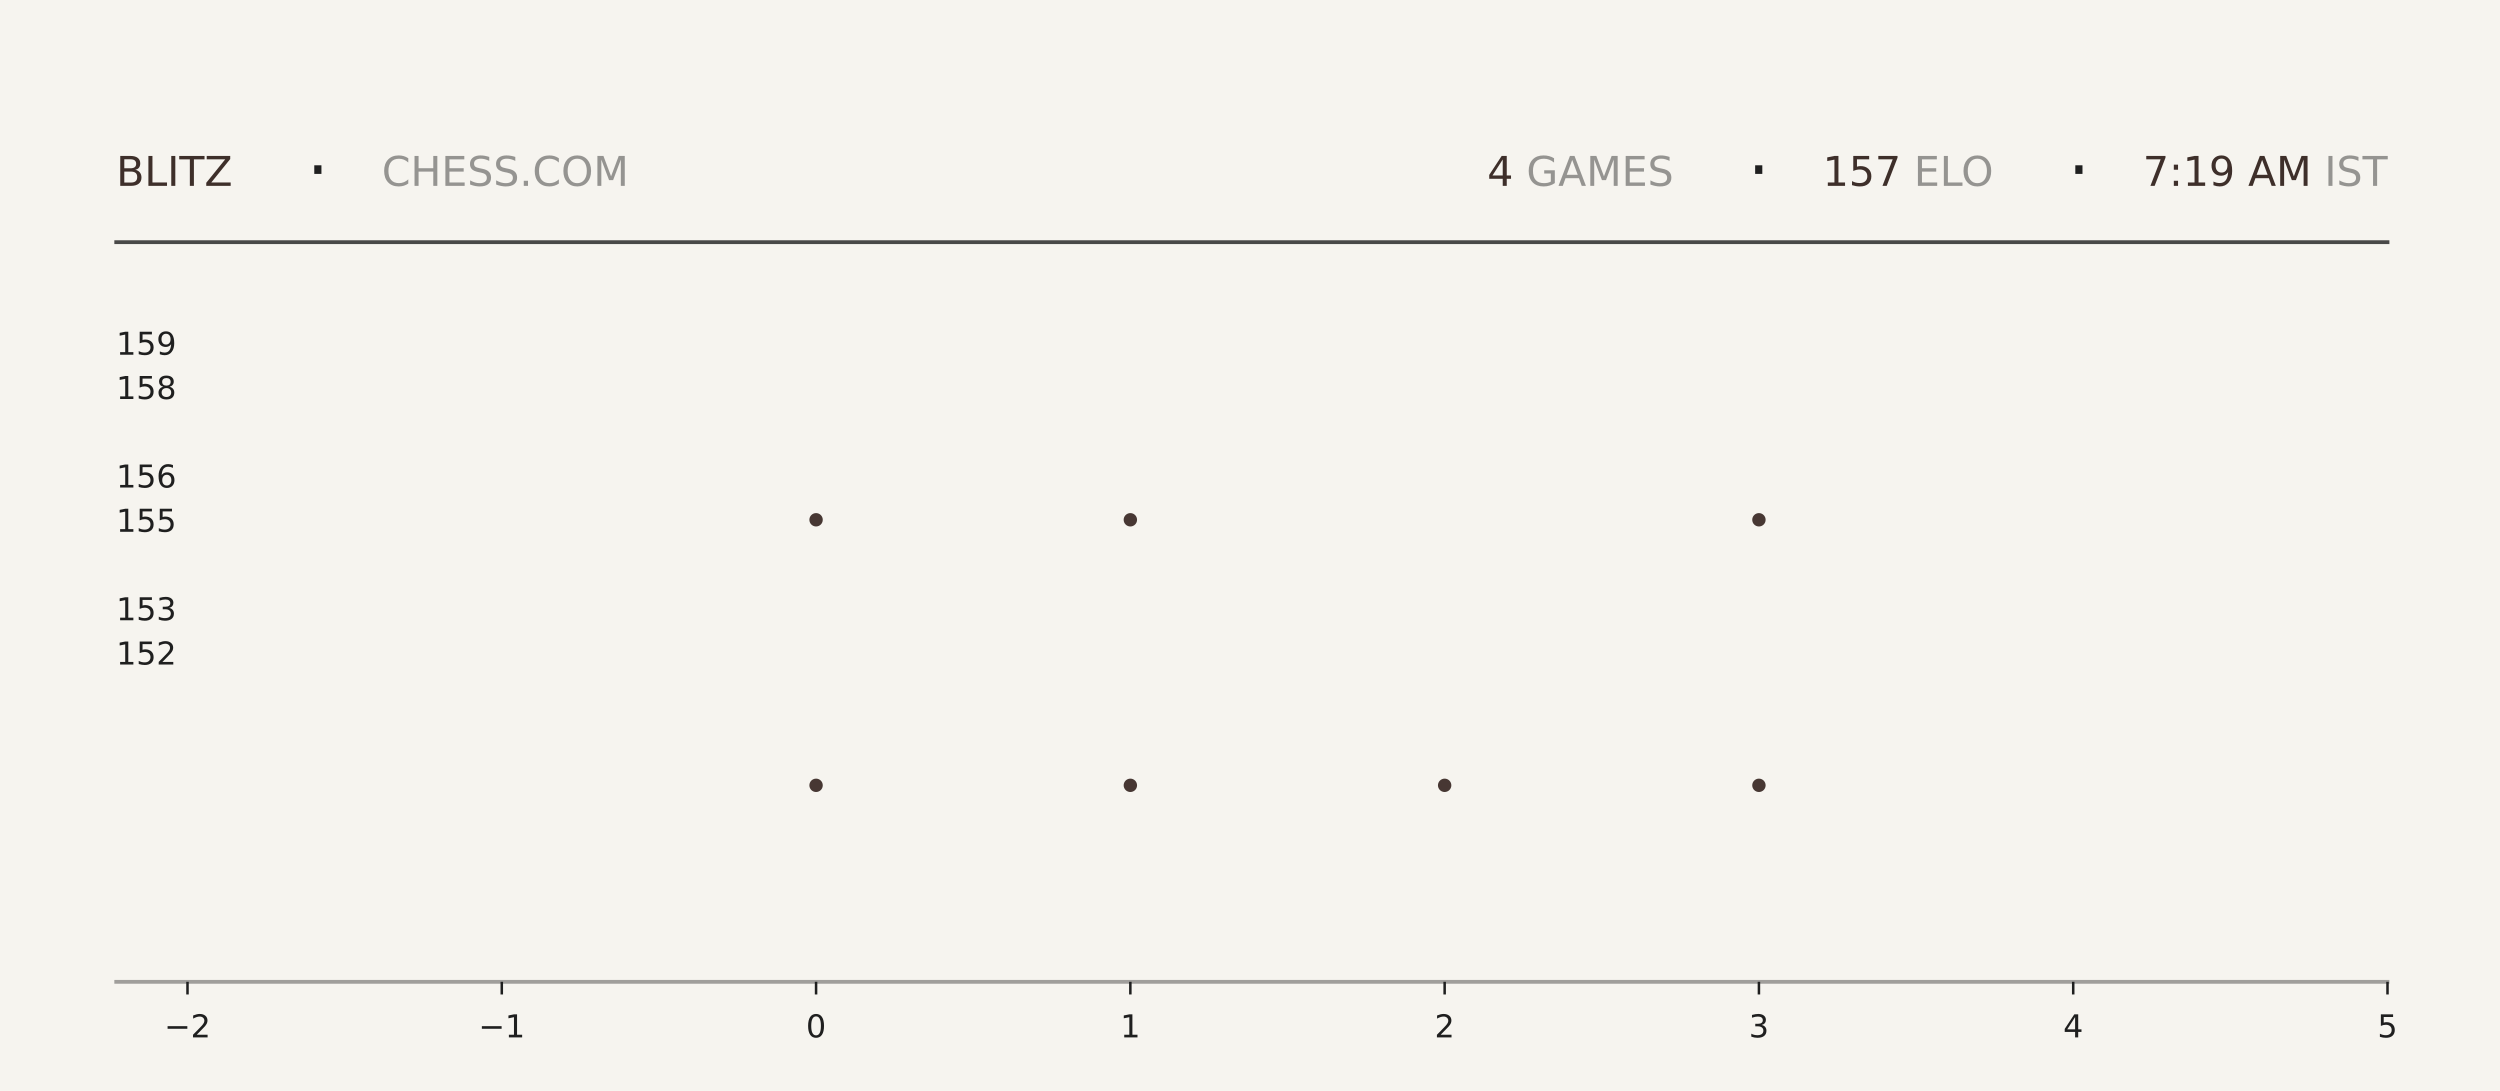
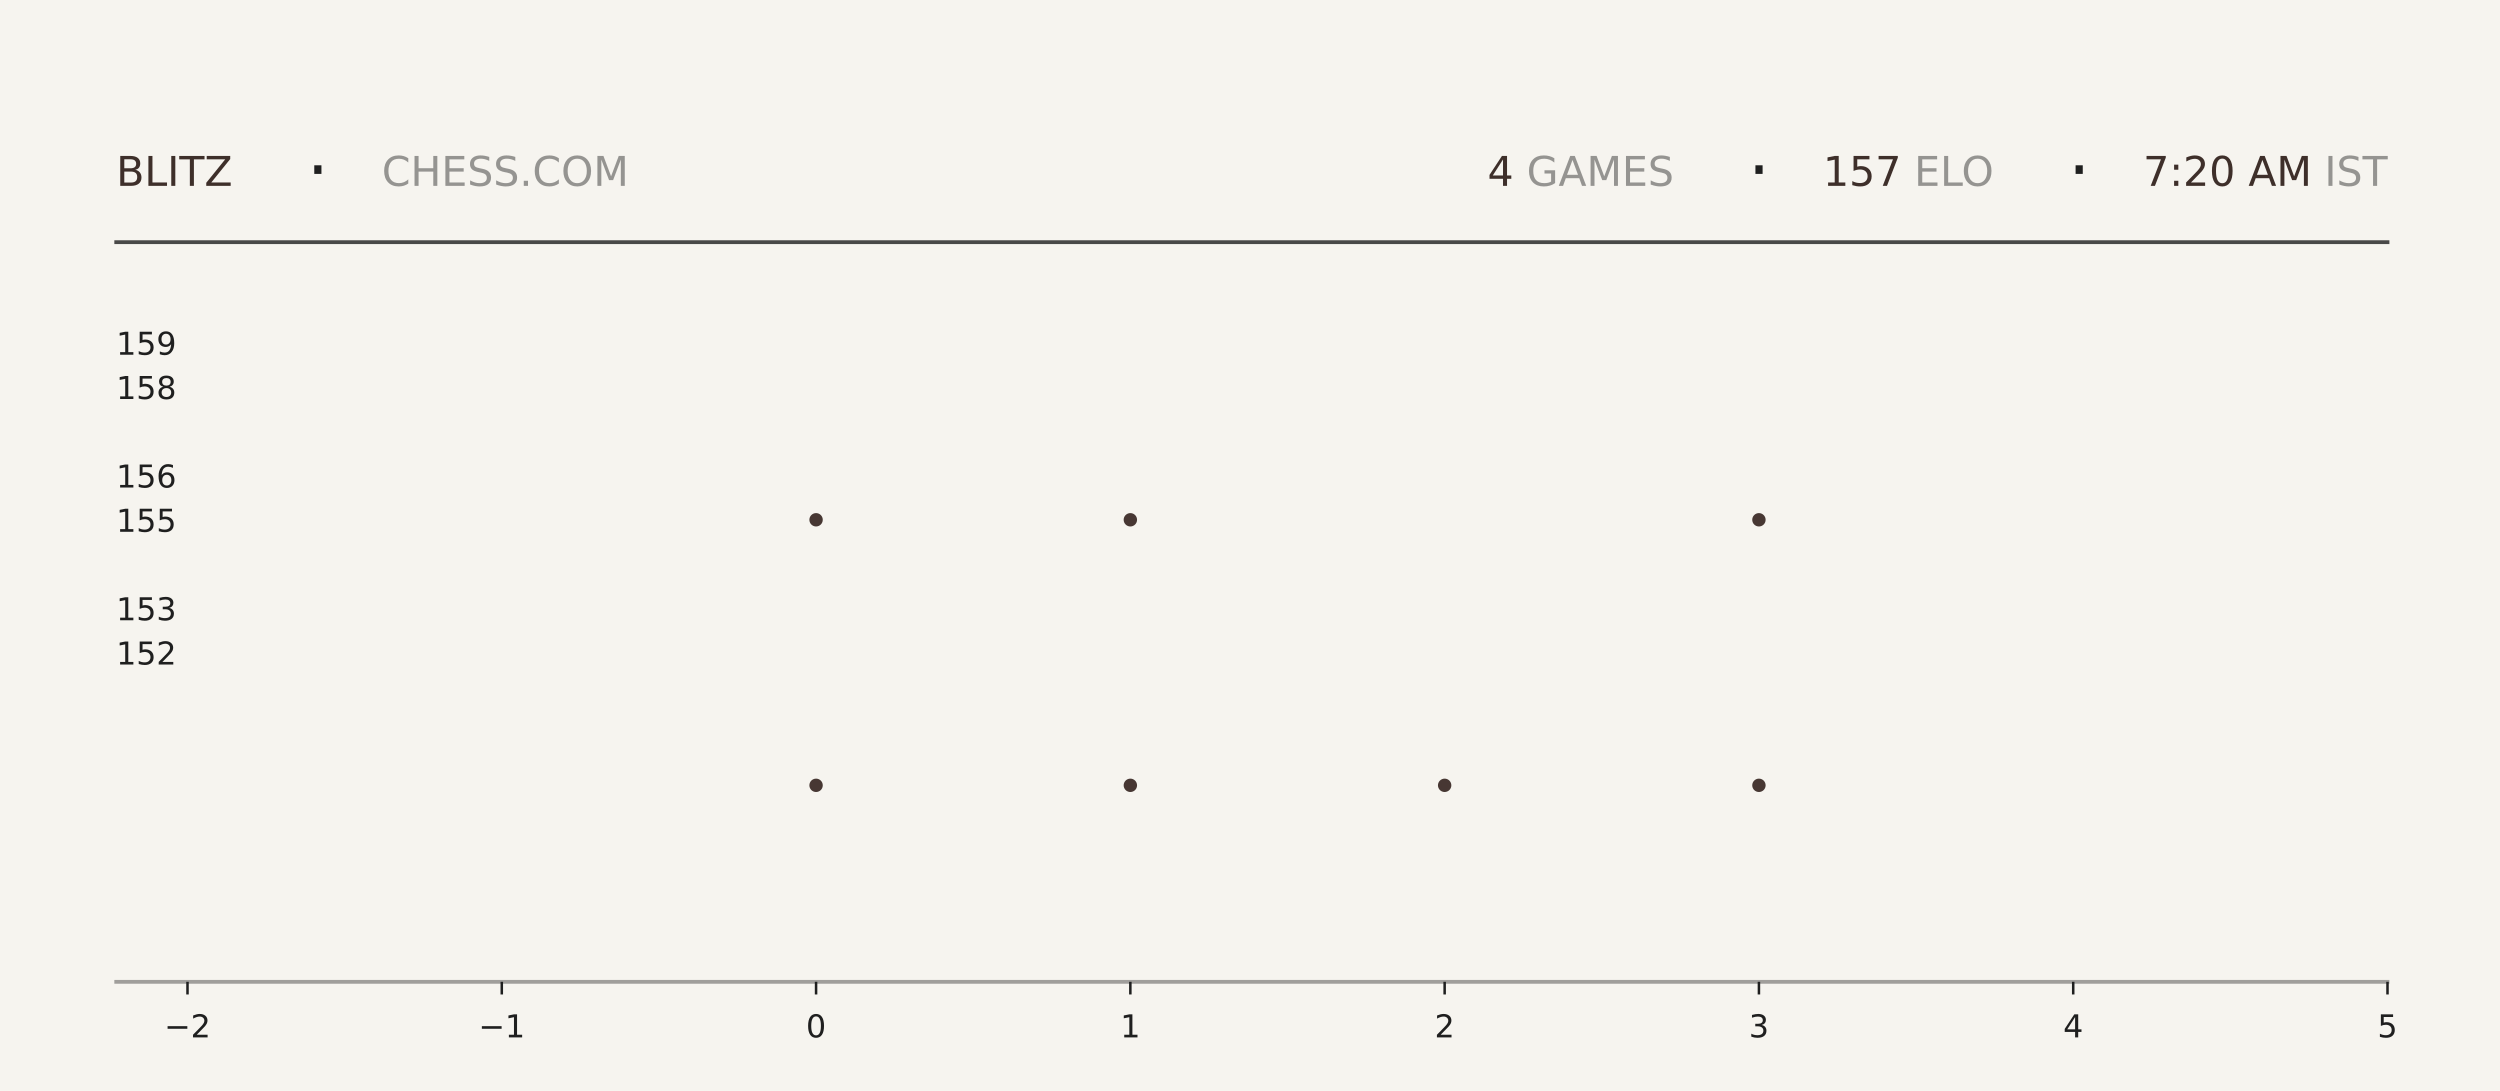
<svg xmlns="http://www.w3.org/2000/svg" xmlns:xlink="http://www.w3.org/1999/xlink" width="792pt" height="345.6pt" viewBox="0 0 792 345.6" version="1.1">
  <defs>
    <style type="text/css">*{stroke-linejoin: round; stroke-linecap: butt}</style>
  </defs>
  <g id="figure_1">
    <g id="patch_1">
      <path d="M 0 345.6  L 792 345.6  L 792 0  L 0 0  z " style="fill: #f6f4ef" />
    </g>
    <g id="axes_1">
      <g id="patch_2">
        <path d="M 59.4 311.04  L 756.36 311.04  L 756.36 103.68  L 59.4 103.68  z " style="fill: #f6f4ef" />
      </g>
      <g id="PathCollection_1">
        <defs>
-           <path id="ma53ef2750d" d="M 0 2.121  C 0.563 2.121 1.102 1.898 1.5 1.5  C 1.898 1.102 2.121 0.563 2.121 0  C 2.121 -0.563 1.898 -1.102 1.5 -1.5  C 1.102 -1.898 0.563 -2.121 0 -2.121  C -0.563 -2.121 -1.102 -1.898 -1.5 -1.5  C -1.898 -1.102 -2.121 -0.563 -2.121 0  C -2.121 0.563 -1.898 1.102 -1.5 1.5  C -1.102 1.898 -0.563 2.121 0 2.121  z " />
-         </defs>
-         <g clip-path="url(#p6e34676927)">
-           <use xlink:href="#ma53ef2750d" x="258.531" y="248.79" style="fill: #3e2f2a; fill-opacity: 0.95" />
-           <use xlink:href="#ma53ef2750d" x="258.531" y="164.668" style="fill: #3e2f2a; fill-opacity: 0.95" />
+           <path id="mca7c7897b0" d="M 0 2.121  C 0.563 2.121 1.102 1.898 1.5 1.5  C 1.898 1.102 2.121 0.563 2.121 0  C 2.121 -0.563 1.898 -1.102 1.5 -1.5  C 1.102 -1.898 0.563 -2.121 0 -2.121  C -0.563 -2.121 -1.102 -1.898 -1.5 -1.5  C -1.898 -1.102 -2.121 -0.563 -2.121 0  C -2.121 0.563 -1.898 1.102 -1.5 1.5  C -1.102 1.898 -0.563 2.121 0 2.121  z " />
+         </defs>
+         <g clip-path="url(#p9f4ff96ddb)">
+           <use xlink:href="#mca7c7897b0" x="258.531" y="248.79" style="fill: #3e2f2a; fill-opacity: 0.95" />
+           <use xlink:href="#mca7c7897b0" x="258.531" y="164.668" style="fill: #3e2f2a; fill-opacity: 0.95" />
        </g>
      </g>
      <g id="PathCollection_2">
-         <g clip-path="url(#p6e34676927)">
-           <use xlink:href="#ma53ef2750d" x="358.097" y="248.79" style="fill: #3e2f2a; fill-opacity: 0.95" />
-           <use xlink:href="#ma53ef2750d" x="358.097" y="164.668" style="fill: #3e2f2a; fill-opacity: 0.95" />
-           <use xlink:href="#ma53ef2750d" x="358.097" y="80.547" style="fill: #3e2f2a; fill-opacity: 0.95" />
+         <g clip-path="url(#p9f4ff96ddb)">
+           <use xlink:href="#mca7c7897b0" x="358.097" y="248.79" style="fill: #3e2f2a; fill-opacity: 0.95" />
+           <use xlink:href="#mca7c7897b0" x="358.097" y="164.668" style="fill: #3e2f2a; fill-opacity: 0.95" />
+           <use xlink:href="#mca7c7897b0" x="358.097" y="80.547" style="fill: #3e2f2a; fill-opacity: 0.95" />
        </g>
      </g>
      <g id="PathCollection_3">
-         <g clip-path="url(#p6e34676927)">
-           <use xlink:href="#ma53ef2750d" x="457.663" y="248.79" style="fill: #3e2f2a; fill-opacity: 0.95" />
+         <g clip-path="url(#p9f4ff96ddb)">
+           <use xlink:href="#mca7c7897b0" x="457.663" y="248.79" style="fill: #3e2f2a; fill-opacity: 0.95" />
        </g>
      </g>
      <g id="PathCollection_4">
-         <g clip-path="url(#p6e34676927)">
-           <use xlink:href="#ma53ef2750d" x="557.229" y="248.79" style="fill: #3e2f2a; fill-opacity: 0.95" />
-           <use xlink:href="#ma53ef2750d" x="557.229" y="164.668" style="fill: #3e2f2a; fill-opacity: 0.95" />
-           <use xlink:href="#ma53ef2750d" x="557.229" y="80.547" style="fill: #3e2f2a; fill-opacity: 0.95" />
+         <g clip-path="url(#p9f4ff96ddb)">
+           <use xlink:href="#mca7c7897b0" x="557.229" y="248.79" style="fill: #3e2f2a; fill-opacity: 0.95" />
+           <use xlink:href="#mca7c7897b0" x="557.229" y="164.668" style="fill: #3e2f2a; fill-opacity: 0.95" />
+           <use xlink:href="#mca7c7897b0" x="557.229" y="80.547" style="fill: #3e2f2a; fill-opacity: 0.95" />
        </g>
      </g>
      <g id="matplotlib.axis_1">
        <g id="xtick_1">
          <g id="line2d_1">
            <defs>
-               <path id="m54cd34891a" d="M 0 0  L 0 4  " style="stroke: #1f1f1f; stroke-width: 0.8" />
+               <path id="mb375765076" d="M 0 0  L 0 4  " style="stroke: #1f1f1f; stroke-width: 0.8" />
            </defs>
            <g>
-               <use xlink:href="#m54cd34891a" x="59.4" y="311.04" style="fill: #1f1f1f; stroke: #1f1f1f; stroke-width: 0.8" />
+               <use xlink:href="#mb375765076" x="59.4" y="311.04" style="fill: #1f1f1f; stroke: #1f1f1f; stroke-width: 0.8" />
            </g>
          </g>
          <g id="text_1">
            <g style="fill: #1f1f1f" transform="translate(52.02891 328.6384) scale(0.1 -0.1)">
              <defs>
                <path id="DejaVuSans-2212" d="M 678 2272  L 4684 2272  L 4684 1741  L 678 1741  L 678 2272  z " transform="scale(0.015625)" />
                <path id="DejaVuSans-32" d="M 1228 531  L 3431 531  L 3431 0  L 469 0  L 469 531  Q 828 903 1448 1529  Q 2069 2156 2228 2338  Q 2531 2678 2651 2914  Q 2772 3150 2772 3378  Q 2772 3750 2511 3984  Q 2250 4219 1831 4219  Q 1534 4219 1204 4116  Q 875 4013 500 3803  L 500 4441  Q 881 4594 1212 4672  Q 1544 4750 1819 4750  Q 2544 4750 2975 4387  Q 3406 4025 3406 3419  Q 3406 3131 3298 2873  Q 3191 2616 2906 2266  Q 2828 2175 2409 1742  Q 1991 1309 1228 531  z " transform="scale(0.015625)" />
              </defs>
              <use xlink:href="#DejaVuSans-2212" />
              <use xlink:href="#DejaVuSans-32" transform="translate(83.78906 0)" />
            </g>
          </g>
        </g>
        <g id="xtick_2">
          <g id="line2d_2">
            <g>
-               <use xlink:href="#m54cd34891a" x="158.966" y="311.04" style="fill: #1f1f1f; stroke: #1f1f1f; stroke-width: 0.8" />
+               <use xlink:href="#mb375765076" x="158.966" y="311.04" style="fill: #1f1f1f; stroke: #1f1f1f; stroke-width: 0.8" />
            </g>
          </g>
          <g id="text_2">
            <g style="fill: #1f1f1f" transform="translate(151.5946 328.6384) scale(0.1 -0.1)">
              <defs>
                <path id="DejaVuSans-31" d="M 794 531  L 1825 531  L 1825 4091  L 703 3866  L 703 4441  L 1819 4666  L 2450 4666  L 2450 531  L 3481 531  L 3481 0  L 794 0  L 794 531  z " transform="scale(0.015625)" />
              </defs>
              <use xlink:href="#DejaVuSans-2212" />
              <use xlink:href="#DejaVuSans-31" transform="translate(83.78906 0)" />
            </g>
          </g>
        </g>
        <g id="xtick_3">
          <g id="line2d_3">
            <g>
-               <use xlink:href="#m54cd34891a" x="258.531" y="311.04" style="fill: #1f1f1f; stroke: #1f1f1f; stroke-width: 0.8" />
+               <use xlink:href="#mb375765076" x="258.531" y="311.04" style="fill: #1f1f1f; stroke: #1f1f1f; stroke-width: 0.8" />
            </g>
          </g>
          <g id="text_3">
            <g style="fill: #1f1f1f" transform="translate(255.3502 328.6384) scale(0.1 -0.1)">
              <defs>
                <path id="DejaVuSans-30" d="M 2034 4250  Q 1547 4250 1301 3770  Q 1056 3291 1056 2328  Q 1056 1369 1301 889  Q 1547 409 2034 409  Q 2525 409 2770 889  Q 3016 1369 3016 2328  Q 3016 3291 2770 3770  Q 2525 4250 2034 4250  z M 2034 4750  Q 2819 4750 3233 4129  Q 3647 3509 3647 2328  Q 3647 1150 3233 529  Q 2819 -91 2034 -91  Q 1250 -91 836 529  Q 422 1150 422 2328  Q 422 3509 836 4129  Q 1250 4750 2034 4750  z " transform="scale(0.015625)" />
              </defs>
              <use xlink:href="#DejaVuSans-30" />
            </g>
          </g>
        </g>
        <g id="xtick_4">
          <g id="line2d_4">
            <g>
-               <use xlink:href="#m54cd34891a" x="358.097" y="311.04" style="fill: #1f1f1f; stroke: #1f1f1f; stroke-width: 0.8" />
+               <use xlink:href="#mb375765076" x="358.097" y="311.04" style="fill: #1f1f1f; stroke: #1f1f1f; stroke-width: 0.8" />
            </g>
          </g>
          <g id="text_4">
            <g style="fill: #1f1f1f" transform="translate(354.9159 328.6384) scale(0.1 -0.1)">
              <use xlink:href="#DejaVuSans-31" />
            </g>
          </g>
        </g>
        <g id="xtick_5">
          <g id="line2d_5">
            <g>
-               <use xlink:href="#m54cd34891a" x="457.663" y="311.04" style="fill: #1f1f1f; stroke: #1f1f1f; stroke-width: 0.8" />
+               <use xlink:href="#mb375765076" x="457.663" y="311.04" style="fill: #1f1f1f; stroke: #1f1f1f; stroke-width: 0.8" />
            </g>
          </g>
          <g id="text_5">
            <g style="fill: #1f1f1f" transform="translate(454.4816 328.6384) scale(0.1 -0.1)">
              <use xlink:href="#DejaVuSans-32" />
            </g>
          </g>
        </g>
        <g id="xtick_6">
          <g id="line2d_6">
            <g>
-               <use xlink:href="#m54cd34891a" x="557.229" y="311.04" style="fill: #1f1f1f; stroke: #1f1f1f; stroke-width: 0.8" />
+               <use xlink:href="#mb375765076" x="557.229" y="311.04" style="fill: #1f1f1f; stroke: #1f1f1f; stroke-width: 0.8" />
            </g>
          </g>
          <g id="text_6">
            <g style="fill: #1f1f1f" transform="translate(554.0473 328.6384) scale(0.1 -0.1)">
              <defs>
                <path id="DejaVuSans-33" d="M 2597 2516  Q 3050 2419 3304 2112  Q 3559 1806 3559 1356  Q 3559 666 3084 287  Q 2609 -91 1734 -91  Q 1441 -91 1130 -33  Q 819 25 488 141  L 488 750  Q 750 597 1062 519  Q 1375 441 1716 441  Q 2309 441 2620 675  Q 2931 909 2931 1356  Q 2931 1769 2642 2001  Q 2353 2234 1838 2234  L 1294 2234  L 1294 2753  L 1863 2753  Q 2328 2753 2575 2939  Q 2822 3125 2822 3475  Q 2822 3834 2567 4026  Q 2313 4219 1838 4219  Q 1578 4219 1281 4162  Q 984 4106 628 3988  L 628 4550  Q 988 4650 1302 4700  Q 1616 4750 1894 4750  Q 2613 4750 3031 4423  Q 3450 4097 3450 3541  Q 3450 3153 3228 2886  Q 3006 2619 2597 2516  z " transform="scale(0.015625)" />
              </defs>
              <use xlink:href="#DejaVuSans-33" />
            </g>
          </g>
        </g>
        <g id="xtick_7">
          <g id="line2d_7">
            <g>
-               <use xlink:href="#m54cd34891a" x="656.794" y="311.04" style="fill: #1f1f1f; stroke: #1f1f1f; stroke-width: 0.8" />
+               <use xlink:href="#mb375765076" x="656.794" y="311.04" style="fill: #1f1f1f; stroke: #1f1f1f; stroke-width: 0.8" />
            </g>
          </g>
          <g id="text_7">
            <g style="fill: #1f1f1f" transform="translate(653.613 328.6384) scale(0.1 -0.1)">
              <defs>
                <path id="DejaVuSans-34" d="M 2419 4116  L 825 1625  L 2419 1625  L 2419 4116  z M 2253 4666  L 3047 4666  L 3047 1625  L 3713 1625  L 3713 1100  L 3047 1100  L 3047 0  L 2419 0  L 2419 1100  L 313 1100  L 313 1709  L 2253 4666  z " transform="scale(0.015625)" />
              </defs>
              <use xlink:href="#DejaVuSans-34" />
            </g>
          </g>
        </g>
        <g id="xtick_8">
          <g id="line2d_8">
            <g>
-               <use xlink:href="#m54cd34891a" x="756.36" y="311.04" style="fill: #1f1f1f; stroke: #1f1f1f; stroke-width: 0.8" />
+               <use xlink:href="#mb375765076" x="756.36" y="311.04" style="fill: #1f1f1f; stroke: #1f1f1f; stroke-width: 0.8" />
            </g>
          </g>
          <g id="text_8">
            <g style="fill: #1f1f1f" transform="translate(753.1788 328.6384) scale(0.1 -0.1)">
              <defs>
                <path id="DejaVuSans-35" d="M 691 4666  L 3169 4666  L 3169 4134  L 1269 4134  L 1269 2991  Q 1406 3038 1543 3061  Q 1681 3084 1819 3084  Q 2600 3084 3056 2656  Q 3513 2228 3513 1497  Q 3513 744 3044 326  Q 2575 -91 1722 -91  Q 1428 -91 1123 -41  Q 819 9 494 109  L 494 744  Q 775 591 1075 516  Q 1375 441 1709 441  Q 2250 441 2565 725  Q 2881 1009 2881 1497  Q 2881 1984 2565 2268  Q 2250 2553 1709 2553  Q 1456 2553 1204 2497  Q 953 2441 691 2322  L 691 4666  z " transform="scale(0.015625)" />
              </defs>
              <use xlink:href="#DejaVuSans-35" />
            </g>
          </g>
        </g>
      </g>
      <g id="matplotlib.axis_2">
        <g id="ytick_1">
          <g id="line2d_9" />
          <g id="text_9">
            <g style="fill: #1f1f1f" transform="translate(36.8125 210.5283) scale(0.1 -0.1)">
              <use xlink:href="#DejaVuSans-31" />
              <use xlink:href="#DejaVuSans-35" transform="translate(63.62305 0)" />
              <use xlink:href="#DejaVuSans-32" transform="translate(127.2461 0)" />
            </g>
          </g>
        </g>
        <g id="ytick_2">
          <g id="line2d_10" />
          <g id="text_10">
            <g style="fill: #1f1f1f" transform="translate(36.8125 196.508) scale(0.1 -0.1)">
              <use xlink:href="#DejaVuSans-31" />
              <use xlink:href="#DejaVuSans-35" transform="translate(63.62305 0)" />
              <use xlink:href="#DejaVuSans-33" transform="translate(127.2461 0)" />
            </g>
          </g>
        </g>
        <g id="ytick_3">
          <g id="line2d_11" />
          <g id="text_11">
            <g style="fill: #1f1f1f" transform="translate(36.8125 168.4675) scale(0.1 -0.1)">
              <use xlink:href="#DejaVuSans-31" />
              <use xlink:href="#DejaVuSans-35" transform="translate(63.62305 0)" />
              <use xlink:href="#DejaVuSans-35" transform="translate(127.2461 0)" />
            </g>
          </g>
        </g>
        <g id="ytick_4">
          <g id="line2d_12" />
          <g id="text_12">
            <g style="fill: #1f1f1f" transform="translate(36.8125 154.4472) scale(0.1 -0.1)">
              <defs>
                <path id="DejaVuSans-36" d="M 2113 2584  Q 1688 2584 1439 2293  Q 1191 2003 1191 1497  Q 1191 994 1439 701  Q 1688 409 2113 409  Q 2538 409 2786 701  Q 3034 994 3034 1497  Q 3034 2003 2786 2293  Q 2538 2584 2113 2584  z M 3366 4563  L 3366 3988  Q 3128 4100 2886 4159  Q 2644 4219 2406 4219  Q 1781 4219 1451 3797  Q 1122 3375 1075 2522  Q 1259 2794 1537 2939  Q 1816 3084 2150 3084  Q 2853 3084 3261 2657  Q 3669 2231 3669 1497  Q 3669 778 3244 343  Q 2819 -91 2113 -91  Q 1303 -91 875 529  Q 447 1150 447 2328  Q 447 3434 972 4092  Q 1497 4750 2381 4750  Q 2619 4750 2861 4703  Q 3103 4656 3366 4563  z " transform="scale(0.015625)" />
              </defs>
              <use xlink:href="#DejaVuSans-31" />
              <use xlink:href="#DejaVuSans-35" transform="translate(63.62305 0)" />
              <use xlink:href="#DejaVuSans-36" transform="translate(127.2461 0)" />
            </g>
          </g>
        </g>
        <g id="ytick_5">
          <g id="line2d_13" />
          <g id="text_13">
            <g style="fill: #1f1f1f" transform="translate(36.8125 126.4066) scale(0.1 -0.1)">
              <defs>
                <path id="DejaVuSans-38" d="M 2034 2216  Q 1584 2216 1326 1975  Q 1069 1734 1069 1313  Q 1069 891 1326 650  Q 1584 409 2034 409  Q 2484 409 2743 651  Q 3003 894 3003 1313  Q 3003 1734 2745 1975  Q 2488 2216 2034 2216  z M 1403 2484  Q 997 2584 770 2862  Q 544 3141 544 3541  Q 544 4100 942 4425  Q 1341 4750 2034 4750  Q 2731 4750 3128 4425  Q 3525 4100 3525 3541  Q 3525 3141 3298 2862  Q 3072 2584 2669 2484  Q 3125 2378 3379 2068  Q 3634 1759 3634 1313  Q 3634 634 3220 271  Q 2806 -91 2034 -91  Q 1263 -91 848 271  Q 434 634 434 1313  Q 434 1759 690 2068  Q 947 2378 1403 2484  z M 1172 3481  Q 1172 3119 1398 2916  Q 1625 2713 2034 2713  Q 2441 2713 2670 2916  Q 2900 3119 2900 3481  Q 2900 3844 2670 4047  Q 2441 4250 2034 4250  Q 1625 4250 1398 4047  Q 1172 3844 1172 3481  z " transform="scale(0.015625)" />
              </defs>
              <use xlink:href="#DejaVuSans-31" />
              <use xlink:href="#DejaVuSans-35" transform="translate(63.62305 0)" />
              <use xlink:href="#DejaVuSans-38" transform="translate(127.2461 0)" />
            </g>
          </g>
        </g>
        <g id="ytick_6">
          <g id="line2d_14" />
          <g id="text_14">
            <g style="fill: #1f1f1f" transform="translate(36.8125 112.3863) scale(0.1 -0.1)">
              <defs>
                <path id="DejaVuSans-39" d="M 703 97  L 703 672  Q 941 559 1184 500  Q 1428 441 1663 441  Q 2288 441 2617 861  Q 2947 1281 2994 2138  Q 2813 1869 2534 1725  Q 2256 1581 1919 1581  Q 1219 1581 811 2004  Q 403 2428 403 3163  Q 403 3881 828 4315  Q 1253 4750 1959 4750  Q 2769 4750 3195 4129  Q 3622 3509 3622 2328  Q 3622 1225 3098 567  Q 2575 -91 1691 -91  Q 1453 -91 1209 -44  Q 966 3 703 97  z M 1959 2075  Q 2384 2075 2632 2365  Q 2881 2656 2881 3163  Q 2881 3666 2632 3958  Q 2384 4250 1959 4250  Q 1534 4250 1286 3958  Q 1038 3666 1038 3163  Q 1038 2656 1286 2365  Q 1534 2075 1959 2075  z " transform="scale(0.015625)" />
              </defs>
              <use xlink:href="#DejaVuSans-31" />
              <use xlink:href="#DejaVuSans-35" transform="translate(63.62305 0)" />
              <use xlink:href="#DejaVuSans-39" transform="translate(127.2461 0)" />
            </g>
          </g>
        </g>
      </g>
    </g>
    <g id="line2d_15">
      <path d="M 36.82 76.723  L 756.36 76.723  " style="fill: none; stroke: #1f1f1f; stroke-opacity: 0.8; stroke-width: 1.2; stroke-linecap: square" />
    </g>
    <g id="line2d_16">
      <path d="M 36.82 311.04  L 756.36 311.04  " style="fill: none; stroke: #1f1f1f; stroke-opacity: 0.4; stroke-width: 1.2; stroke-linecap: square" />
    </g>
    <g id="text_15">
      <g style="fill: #3e2f2a" transform="translate(36.82 58.88319) scale(0.13 -0.13)">
        <defs>
          <path id="DejaVuSans-42" d="M 1259 2228  L 1259 519  L 2272 519  Q 2781 519 3026 730  Q 3272 941 3272 1375  Q 3272 1813 3026 2020  Q 2781 2228 2272 2228  L 1259 2228  z M 1259 4147  L 1259 2741  L 2194 2741  Q 2656 2741 2882 2914  Q 3109 3088 3109 3444  Q 3109 3797 2882 3972  Q 2656 4147 2194 4147  L 1259 4147  z M 628 4666  L 2241 4666  Q 2963 4666 3353 4366  Q 3744 4066 3744 3513  Q 3744 3084 3544 2831  Q 3344 2578 2956 2516  Q 3422 2416 3680 2098  Q 3938 1781 3938 1306  Q 3938 681 3513 340  Q 3088 0 2303 0  L 628 0  L 628 4666  z " transform="scale(0.015625)" />
          <path id="DejaVuSans-4c" d="M 628 4666  L 1259 4666  L 1259 531  L 3531 531  L 3531 0  L 628 0  L 628 4666  z " transform="scale(0.015625)" />
          <path id="DejaVuSans-49" d="M 628 4666  L 1259 4666  L 1259 0  L 628 0  L 628 4666  z " transform="scale(0.015625)" />
          <path id="DejaVuSans-54" d="M -19 4666  L 3928 4666  L 3928 4134  L 2272 4134  L 2272 0  L 1638 0  L 1638 4134  L -19 4134  L -19 4666  z " transform="scale(0.015625)" />
          <path id="DejaVuSans-5a" d="M 359 4666  L 4025 4666  L 4025 4184  L 1075 531  L 4097 531  L 4097 0  L 288 0  L 288 481  L 3238 4134  L 359 4134  L 359 4666  z " transform="scale(0.015625)" />
        </defs>
        <use xlink:href="#DejaVuSans-42" />
        <use xlink:href="#DejaVuSans-4c" transform="translate(68.60352 0)" />
        <use xlink:href="#DejaVuSans-49" transform="translate(124.3164 0)" />
        <use xlink:href="#DejaVuSans-54" transform="translate(153.8086 0)" />
        <use xlink:href="#DejaVuSans-5a" transform="translate(214.8926 0)" />
      </g>
    </g>
    <g id="text_16">
      <g style="fill: #1f1f1f" transform="translate(97.21 61.36662) scale(0.22 -0.22)">
        <defs>
          <path id="DejaVuSans-b7" d="M 684 2619  L 1344 2619  L 1344 1825  L 684 1825  L 684 2619  z " transform="scale(0.015625)" />
        </defs>
        <use xlink:href="#DejaVuSans-b7" />
      </g>
    </g>
    <g id="text_17">
      <g style="fill: #1f1f1f; opacity: 0.45" transform="translate(120.97 58.88319) scale(0.13 -0.13)">
        <defs>
          <path id="DejaVuSans-43" d="M 4122 4306  L 4122 3641  Q 3803 3938 3442 4084  Q 3081 4231 2675 4231  Q 1875 4231 1450 3742  Q 1025 3253 1025 2328  Q 1025 1406 1450 917  Q 1875 428 2675 428  Q 3081 428 3442 575  Q 3803 722 4122 1019  L 4122 359  Q 3791 134 3420 21  Q 3050 -91 2638 -91  Q 1578 -91 968 557  Q 359 1206 359 2328  Q 359 3453 968 4101  Q 1578 4750 2638 4750  Q 3056 4750 3426 4639  Q 3797 4528 4122 4306  z " transform="scale(0.015625)" />
          <path id="DejaVuSans-48" d="M 628 4666  L 1259 4666  L 1259 2753  L 3553 2753  L 3553 4666  L 4184 4666  L 4184 0  L 3553 0  L 3553 2222  L 1259 2222  L 1259 0  L 628 0  L 628 4666  z " transform="scale(0.015625)" />
          <path id="DejaVuSans-45" d="M 628 4666  L 3578 4666  L 3578 4134  L 1259 4134  L 1259 2753  L 3481 2753  L 3481 2222  L 1259 2222  L 1259 531  L 3634 531  L 3634 0  L 628 0  L 628 4666  z " transform="scale(0.015625)" />
          <path id="DejaVuSans-53" d="M 3425 4513  L 3425 3897  Q 3066 4069 2747 4153  Q 2428 4238 2131 4238  Q 1616 4238 1336 4038  Q 1056 3838 1056 3469  Q 1056 3159 1242 3001  Q 1428 2844 1947 2747  L 2328 2669  Q 3034 2534 3370 2195  Q 3706 1856 3706 1288  Q 3706 609 3251 259  Q 2797 -91 1919 -91  Q 1588 -91 1214 -16  Q 841 59 441 206  L 441 856  Q 825 641 1194 531  Q 1563 422 1919 422  Q 2459 422 2753 634  Q 3047 847 3047 1241  Q 3047 1584 2836 1778  Q 2625 1972 2144 2069  L 1759 2144  Q 1053 2284 737 2584  Q 422 2884 422 3419  Q 422 4038 858 4394  Q 1294 4750 2059 4750  Q 2388 4750 2728 4690  Q 3069 4631 3425 4513  z " transform="scale(0.015625)" />
          <path id="DejaVuSans-2e" d="M 684 794  L 1344 794  L 1344 0  L 684 0  L 684 794  z " transform="scale(0.015625)" />
          <path id="DejaVuSans-4f" d="M 2522 4238  Q 1834 4238 1429 3725  Q 1025 3213 1025 2328  Q 1025 1447 1429 934  Q 1834 422 2522 422  Q 3209 422 3611 934  Q 4013 1447 4013 2328  Q 4013 3213 3611 3725  Q 3209 4238 2522 4238  z M 2522 4750  Q 3503 4750 4090 4092  Q 4678 3434 4678 2328  Q 4678 1225 4090 567  Q 3503 -91 2522 -91  Q 1538 -91 948 565  Q 359 1222 359 2328  Q 359 3434 948 4092  Q 1538 4750 2522 4750  z " transform="scale(0.015625)" />
          <path id="DejaVuSans-4d" d="M 628 4666  L 1569 4666  L 2759 1491  L 3956 4666  L 4897 4666  L 4897 0  L 4281 0  L 4281 4097  L 3078 897  L 2444 897  L 1241 4097  L 1241 0  L 628 0  L 628 4666  z " transform="scale(0.015625)" />
        </defs>
        <use xlink:href="#DejaVuSans-43" />
        <use xlink:href="#DejaVuSans-48" transform="translate(69.82422 0)" />
        <use xlink:href="#DejaVuSans-45" transform="translate(145.0195 0)" />
        <use xlink:href="#DejaVuSans-53" transform="translate(208.2031 0)" />
        <use xlink:href="#DejaVuSans-53" transform="translate(271.6797 0)" />
        <use xlink:href="#DejaVuSans-2e" transform="translate(335.1562 0)" />
        <use xlink:href="#DejaVuSans-43" transform="translate(366.9434 0)" />
        <use xlink:href="#DejaVuSans-4f" transform="translate(436.7676 0)" />
        <use xlink:href="#DejaVuSans-4d" transform="translate(515.4785 0)" />
      </g>
    </g>
    <g id="text_18">
-       <g style="fill: #3e2f2a" transform="translate(471.15 58.88319) scale(0.13 -0.13)">
+       <g style="fill: #3e2f2a" transform="translate(471.24 58.88319) scale(0.13 -0.13)">
        <use xlink:href="#DejaVuSans-34" />
      </g>
    </g>
    <g id="text_19">
-       <g style="fill: #1f1f1f; opacity: 0.45" transform="translate(479.43 58.88319) scale(0.13 -0.13)">
+       <g style="fill: #1f1f1f; opacity: 0.45" transform="translate(479.52 58.88319) scale(0.13 -0.13)">
        <defs>
          <path id="DejaVuSans-20" transform="scale(0.015625)" />
          <path id="DejaVuSans-47" d="M 3809 666  L 3809 1919  L 2778 1919  L 2778 2438  L 4434 2438  L 4434 434  Q 4069 175 3628 42  Q 3188 -91 2688 -91  Q 1594 -91 976 548  Q 359 1188 359 2328  Q 359 3472 976 4111  Q 1594 4750 2688 4750  Q 3144 4750 3555 4637  Q 3966 4525 4313 4306  L 4313 3634  Q 3963 3931 3569 4081  Q 3175 4231 2741 4231  Q 1884 4231 1454 3753  Q 1025 3275 1025 2328  Q 1025 1384 1454 906  Q 1884 428 2741 428  Q 3075 428 3337 486  Q 3600 544 3809 666  z " transform="scale(0.015625)" />
          <path id="DejaVuSans-41" d="M 2188 4044  L 1331 1722  L 3047 1722  L 2188 4044  z M 1831 4666  L 2547 4666  L 4325 0  L 3669 0  L 3244 1197  L 1141 1197  L 716 0  L 50 0  L 1831 4666  z " transform="scale(0.015625)" />
        </defs>
        <use xlink:href="#DejaVuSans-20" />
        <use xlink:href="#DejaVuSans-47" transform="translate(31.78711 0)" />
        <use xlink:href="#DejaVuSans-41" transform="translate(109.2773 0)" />
        <use xlink:href="#DejaVuSans-4d" transform="translate(177.6855 0)" />
        <use xlink:href="#DejaVuSans-45" transform="translate(263.9648 0)" />
        <use xlink:href="#DejaVuSans-53" transform="translate(327.1484 0)" />
      </g>
    </g>
    <g id="text_20">
-       <g style="fill: #1f1f1f" transform="translate(553.68 61.36662) scale(0.22 -0.22)">
+       <g style="fill: #1f1f1f" transform="translate(553.77 61.36662) scale(0.22 -0.22)">
        <use xlink:href="#DejaVuSans-b7" />
      </g>
    </g>
    <g id="text_21">
-       <g style="fill: #3e2f2a" transform="translate(577.44 58.88319) scale(0.13 -0.13)">
+       <g style="fill: #3e2f2a" transform="translate(577.53 58.88319) scale(0.13 -0.13)">
        <defs>
          <path id="DejaVuSans-37" d="M 525 4666  L 3525 4666  L 3525 4397  L 1831 0  L 1172 0  L 2766 4134  L 525 4134  L 525 4666  z " transform="scale(0.015625)" />
        </defs>
        <use xlink:href="#DejaVuSans-31" />
        <use xlink:href="#DejaVuSans-35" transform="translate(63.62305 0)" />
        <use xlink:href="#DejaVuSans-37" transform="translate(127.2461 0)" />
      </g>
    </g>
    <g id="text_22">
-       <g style="fill: #1f1f1f; opacity: 0.45" transform="translate(602.19 58.88319) scale(0.13 -0.13)">
+       <g style="fill: #1f1f1f; opacity: 0.45" transform="translate(602.28 58.88319) scale(0.13 -0.13)">
        <use xlink:href="#DejaVuSans-20" />
        <use xlink:href="#DejaVuSans-45" transform="translate(31.78711 0)" />
        <use xlink:href="#DejaVuSans-4c" transform="translate(94.9707 0)" />
        <use xlink:href="#DejaVuSans-4f" transform="translate(147.0586 0)" />
      </g>
    </g>
    <g id="text_23">
-       <g style="fill: #1f1f1f" transform="translate(655.11 61.36662) scale(0.22 -0.22)">
+       <g style="fill: #1f1f1f" transform="translate(655.2 61.36662) scale(0.22 -0.22)">
        <use xlink:href="#DejaVuSans-b7" />
      </g>
    </g>
    <g id="text_24">
-       <g style="fill: #3e2f2a" transform="translate(678.87 58.88319) scale(0.13 -0.13)">
+       <g style="fill: #3e2f2a" transform="translate(678.96 58.88319) scale(0.13 -0.13)">
        <defs>
          <path id="DejaVuSans-3a" d="M 750 794  L 1409 794  L 1409 0  L 750 0  L 750 794  z M 750 3309  L 1409 3309  L 1409 2516  L 750 2516  L 750 3309  z " transform="scale(0.015625)" />
        </defs>
        <use xlink:href="#DejaVuSans-37" />
        <use xlink:href="#DejaVuSans-3a" transform="translate(63.62305 0)" />
-         <use xlink:href="#DejaVuSans-31" transform="translate(97.31445 0)" />
-         <use xlink:href="#DejaVuSans-39" transform="translate(160.9375 0)" />
+         <use xlink:href="#DejaVuSans-32" transform="translate(97.31445 0)" />
+         <use xlink:href="#DejaVuSans-30" transform="translate(160.9375 0)" />
        <use xlink:href="#DejaVuSans-20" transform="translate(224.5605 0)" />
        <use xlink:href="#DejaVuSans-41" transform="translate(256.3477 0)" />
        <use xlink:href="#DejaVuSans-4d" transform="translate(324.7559 0)" />
      </g>
    </g>
    <g id="text_25">
      <g style="fill: #1f1f1f; opacity: 0.45" transform="translate(732.24 58.88319) scale(0.13 -0.13)">
        <use xlink:href="#DejaVuSans-20" />
        <use xlink:href="#DejaVuSans-49" transform="translate(31.78711 0)" />
        <use xlink:href="#DejaVuSans-53" transform="translate(61.2793 0)" />
        <use xlink:href="#DejaVuSans-54" transform="translate(124.7559 0)" />
      </g>
    </g>
  </g>
  <defs>
-     <clipPath id="p6e34676927">
+     <clipPath id="p9f4ff96ddb">
      <rect x="59.4" y="103.68" width="696.96" height="207.36" />
    </clipPath>
  </defs>
</svg>
